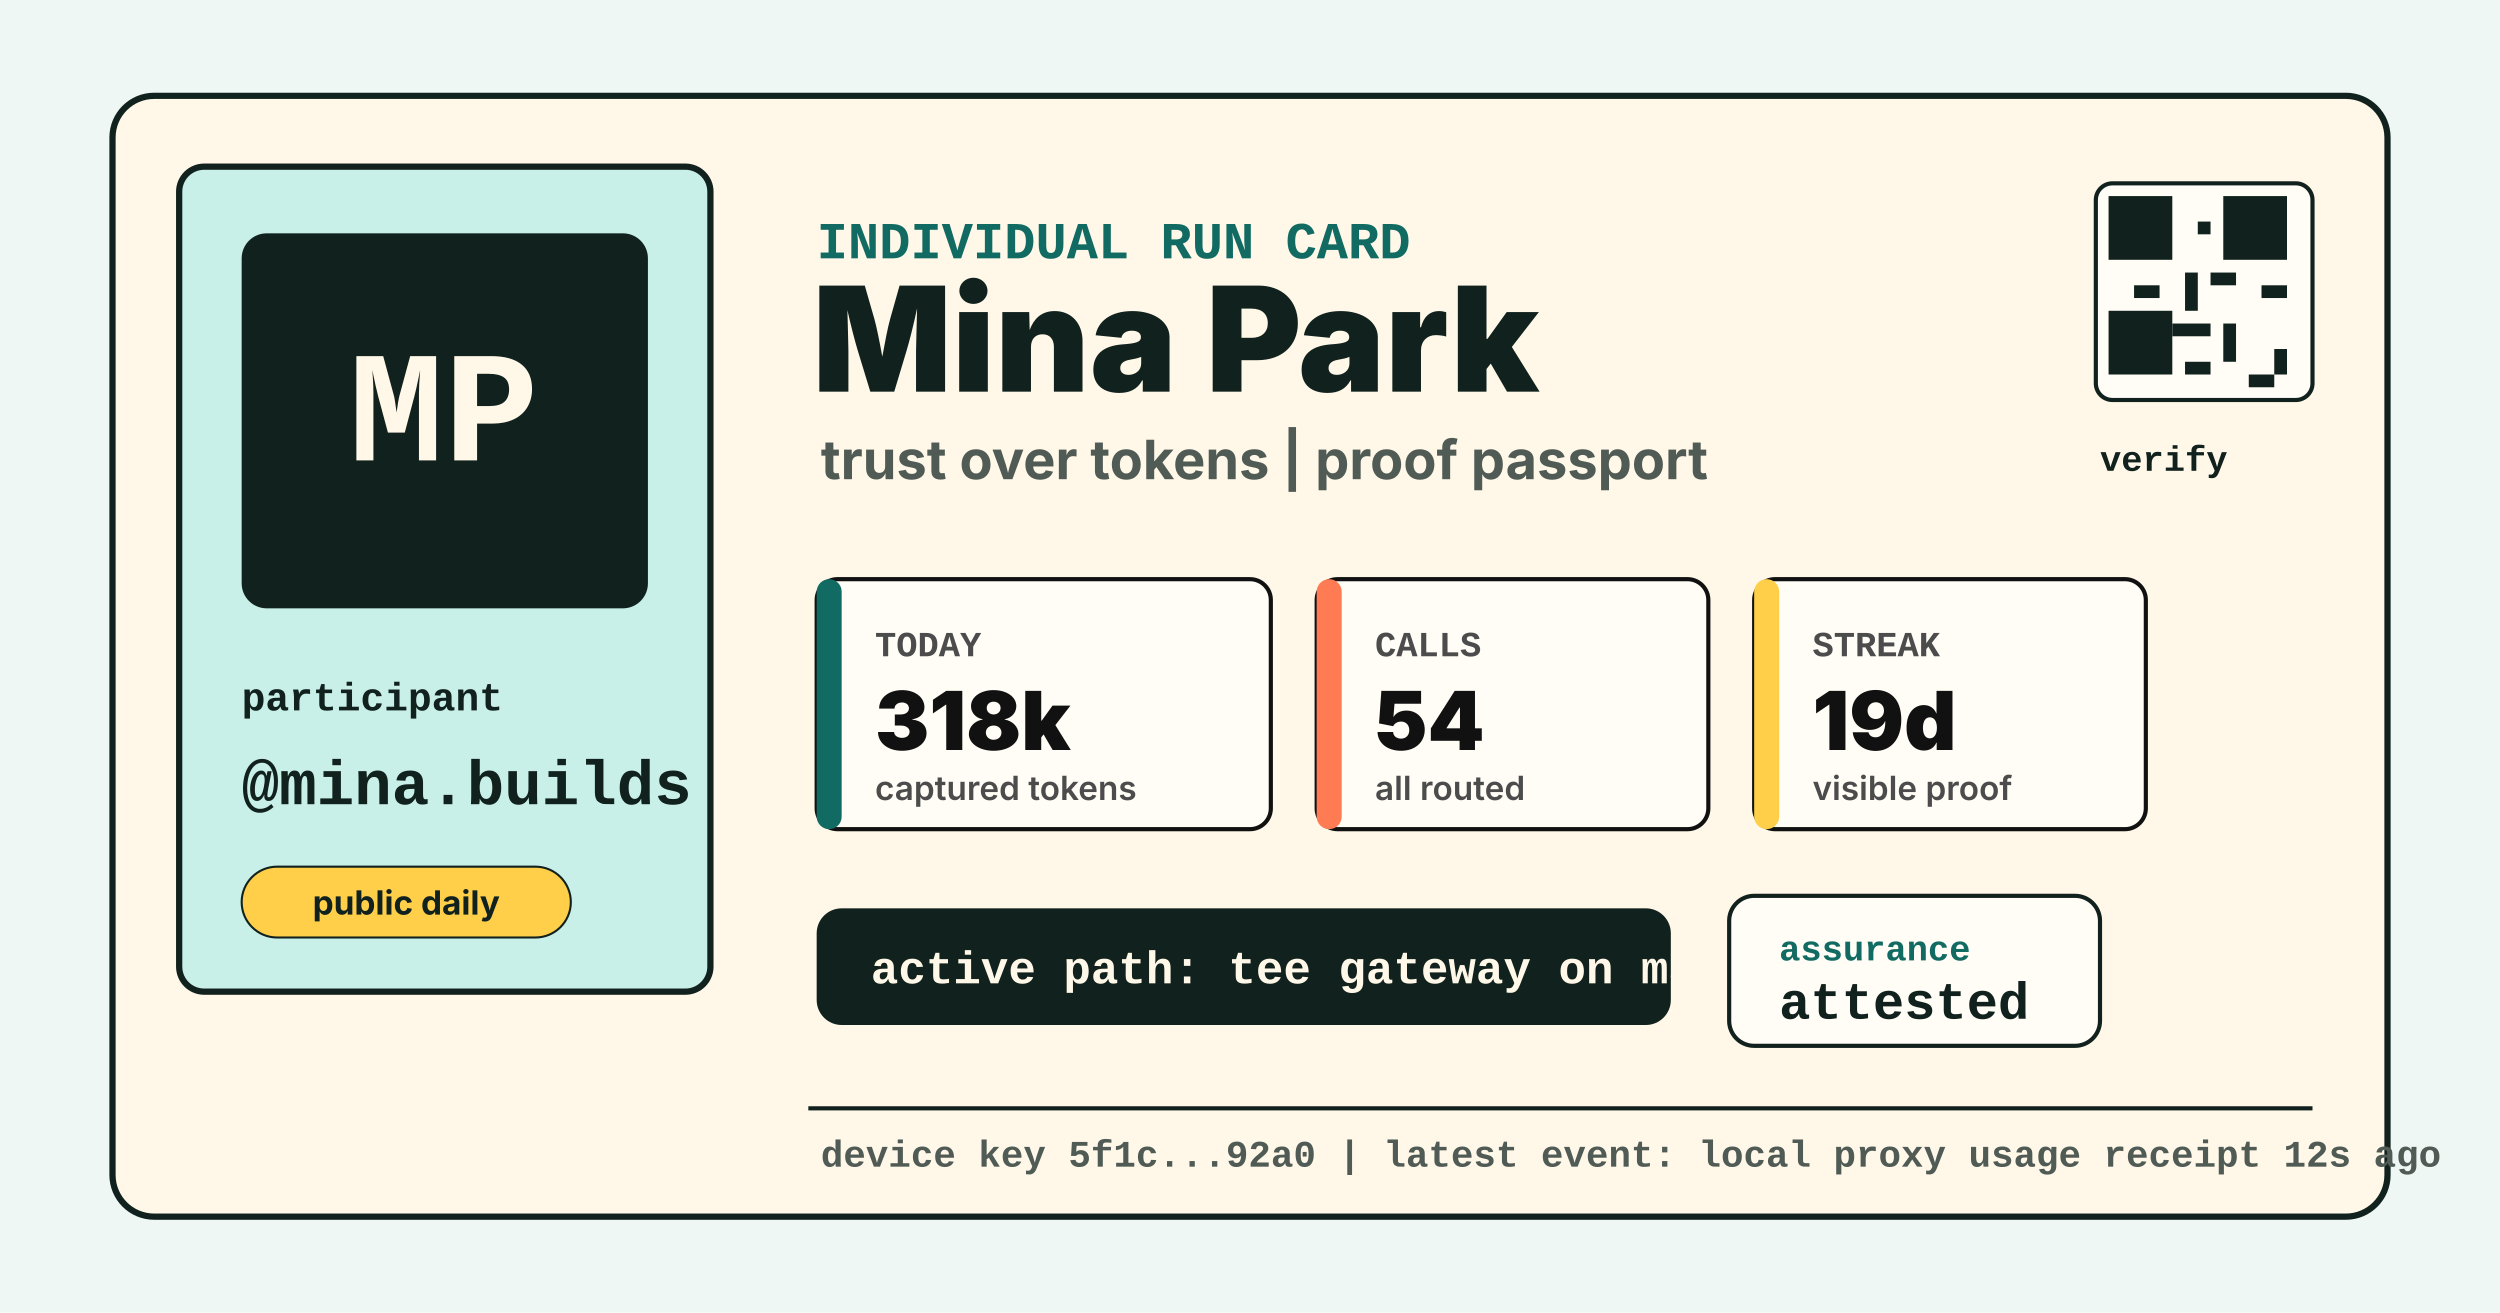
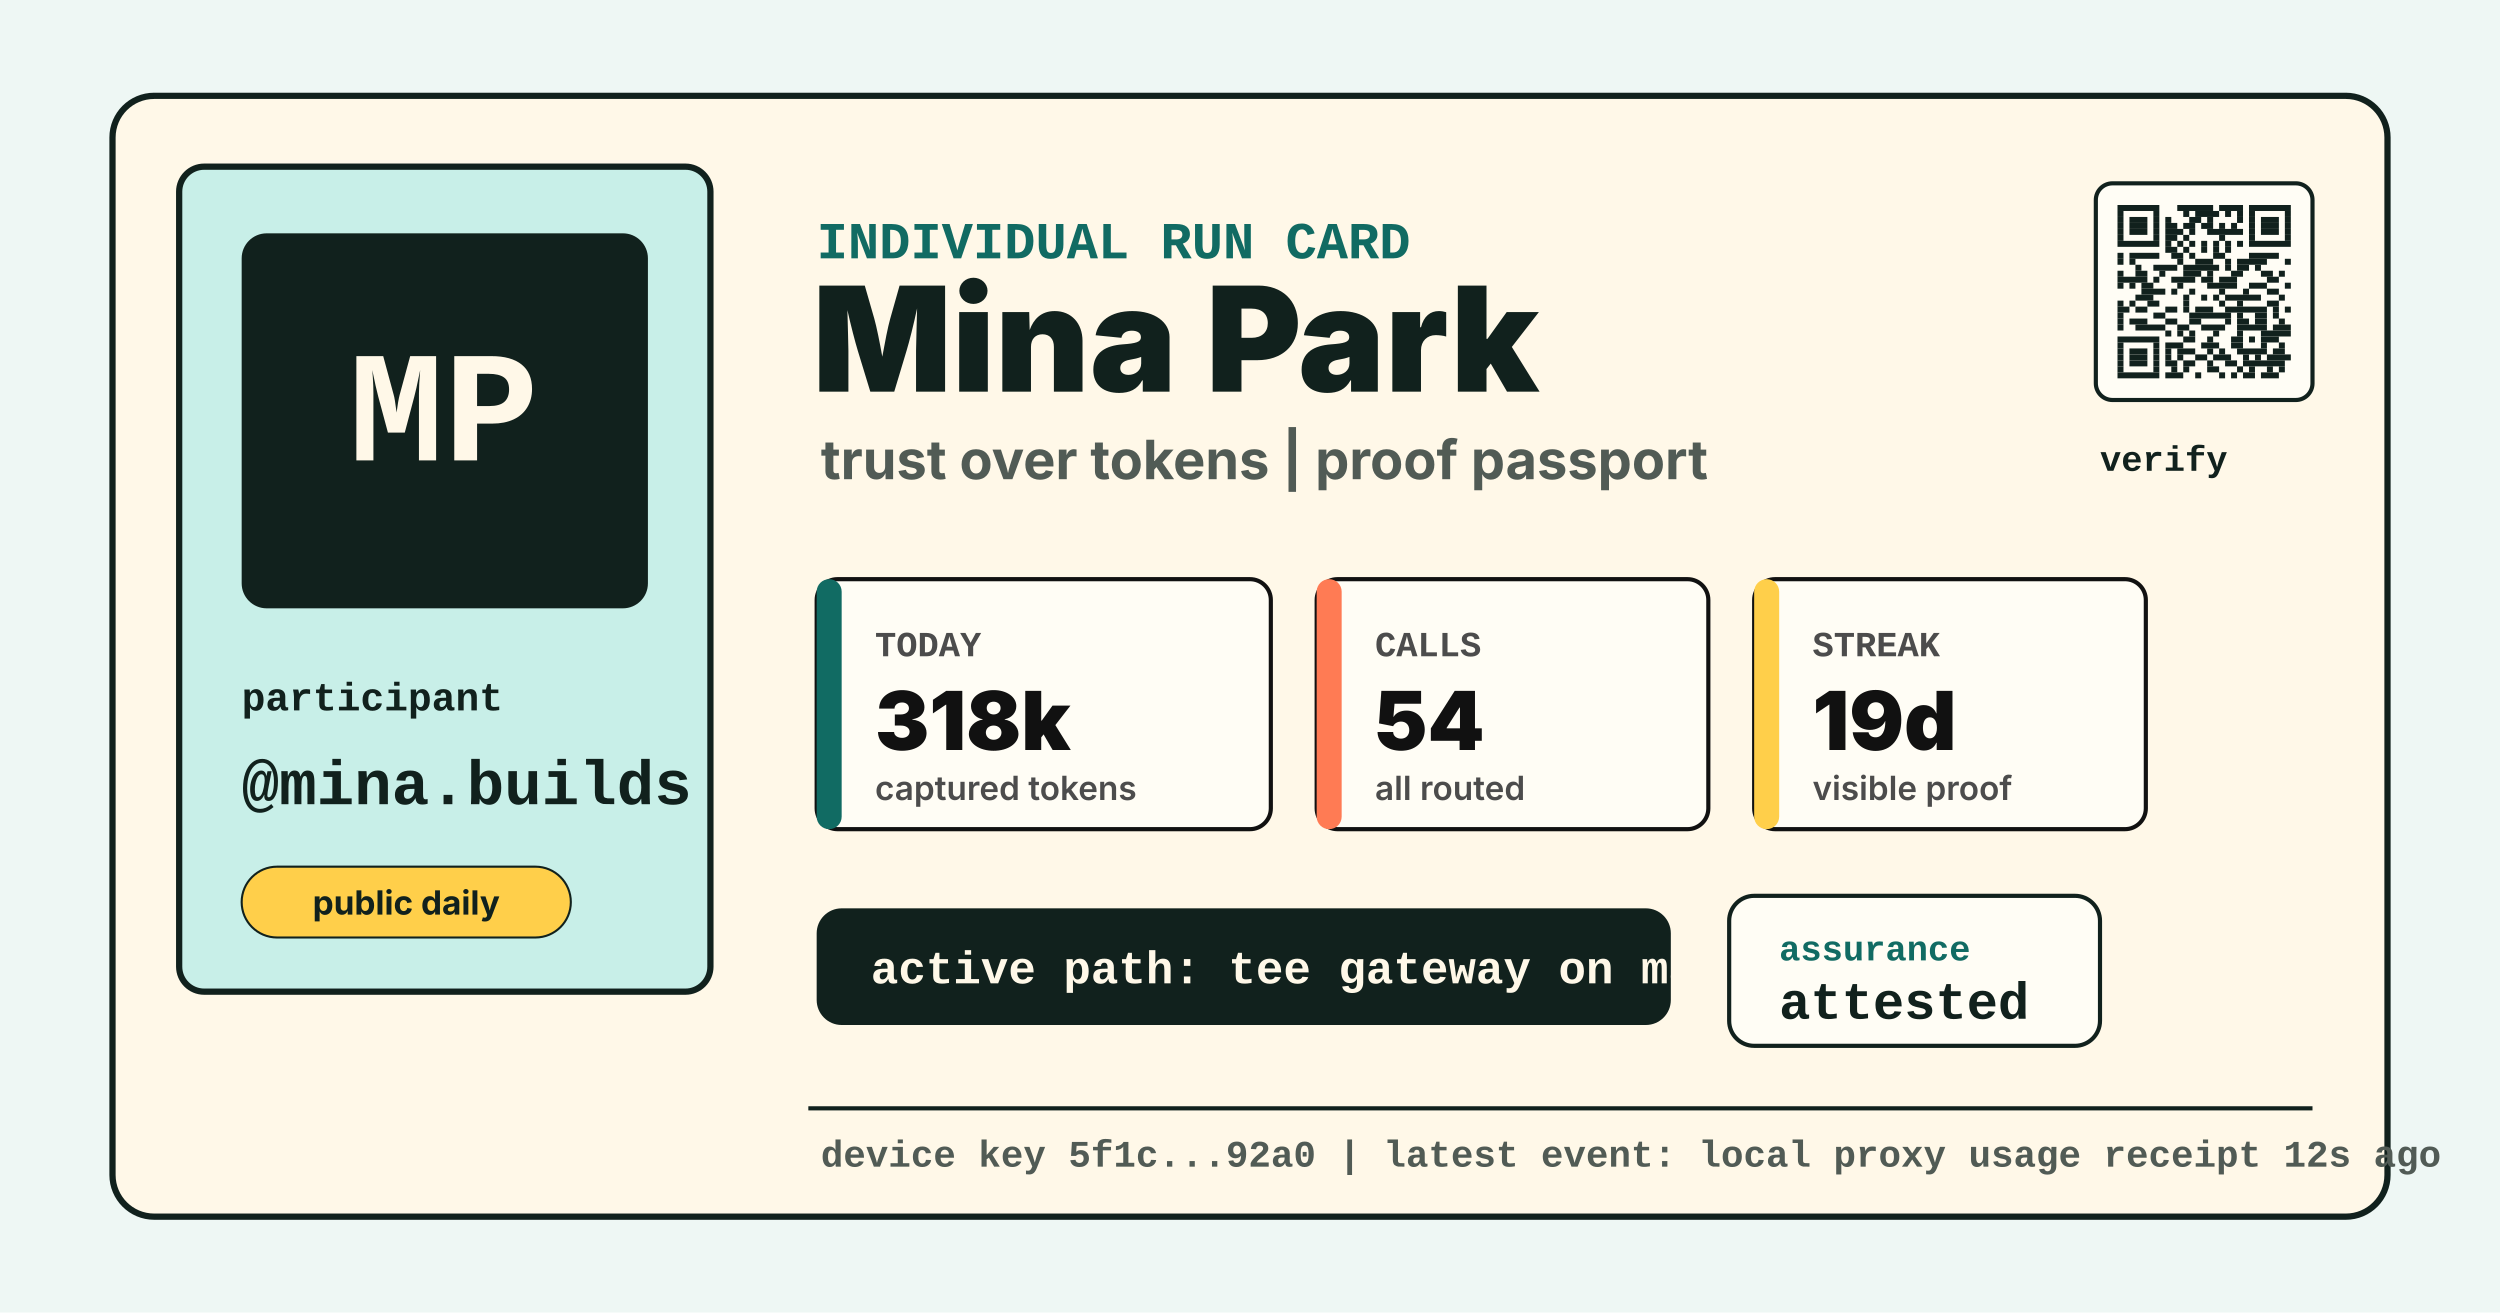
<svg xmlns="http://www.w3.org/2000/svg" width="1200" height="630" viewBox="0 0 1200 630" role="img" aria-labelledby="title desc">
  <defs />
  <rect x="0" y="0" width="1200" height="630" rx="0" fill="#eef7f4" stroke="none" stroke-width="1" opacity="1" />
  <rect x="54" y="46" width="1092" height="538" rx="20" fill="#fff8e8" stroke="#11211d" stroke-width="3" opacity="1" />
  <rect x="86" y="80" width="255" height="396" rx="12" fill="#c8efe8" stroke="#11211d" stroke-width="3" opacity="1" />
  <rect x="116" y="112" width="195" height="180" rx="12" fill="#11211d" stroke="none" stroke-width="1" opacity="1" />
  <text x="213" y="221" fill="#fff8e8" font-family="SFMono-Regular, ui-monospace, Consolas, Liberation Mono, monospace" font-size="76" font-weight="950" text-anchor="middle">MP</text>
  <text x="116" y="341" fill="#11211d" font-family="SFMono-Regular, ui-monospace, Consolas, Liberation Mono, monospace" font-size="19" font-weight="850" text-anchor="start">participant</text>
  <text x="116" y="386" fill="#11211d" font-family="SFMono-Regular, ui-monospace, Consolas, Liberation Mono, monospace" font-size="30" font-weight="900" text-anchor="start">@mina.builds</text>
  <g>
    <rect x="116" y="416" width="158" height="34" rx="17" fill="#ffcf4a" stroke="#11211d" stroke-width="1" opacity="1" />
    <text x="195" y="439" fill="#11211d" font-family="Inter, ui-sans-serif, system-ui, -apple-system, BlinkMacSystemFont, Segoe UI, sans-serif" font-size="16" font-weight="700" text-anchor="middle">public daily</text>
  </g>
  <text x="392" y="124" fill="#116b63" font-family="SFMono-Regular, ui-monospace, Consolas, Liberation Mono, monospace" font-size="25" font-weight="900" text-anchor="start">INDIVIDUAL RUN CARD</text>
  <text x="390" y="188" fill="#11211d" font-family="Inter, ui-sans-serif, system-ui, -apple-system, BlinkMacSystemFont, Segoe UI, sans-serif" font-size="70" font-weight="950" text-anchor="start">Mina Park</text>
  <text x="394" y="230" fill="#515b55" font-family="Inter, ui-sans-serif, system-ui, -apple-system, BlinkMacSystemFont, Segoe UI, sans-serif" font-size="26" font-weight="700" text-anchor="start">trust over tokens | proof passport</text>
  <g>
    <rect x="392" y="278" width="218" height="120" rx="10" fill="#fffdf5" stroke="#111" stroke-width="2" opacity="1" />
    <rect x="392" y="278" width="12" height="120" rx="6" fill="#116b63" stroke="none" stroke-width="1" opacity="1" />
    <text x="420" y="315" fill="#4c4c4c" font-family="SFMono-Regular, ui-monospace, Consolas, Liberation Mono, monospace" font-size="17" font-weight="750" text-anchor="start">TODAY</text>
    <text x="420" y="360" fill="#111" font-family="Inter, ui-sans-serif, system-ui, -apple-system, BlinkMacSystemFont, Segoe UI, sans-serif" font-size="39" font-weight="850" text-anchor="start">318k</text>
    <text x="420" y="384" fill="#4c4c4c" font-family="Inter, ui-sans-serif, system-ui, -apple-system, BlinkMacSystemFont, Segoe UI, sans-serif" font-size="16" font-weight="600" text-anchor="start">captured tokens</text>
  </g>
  <g>
    <rect x="632" y="278" width="188" height="120" rx="10" fill="#fffdf5" stroke="#111" stroke-width="2" opacity="1" />
    <rect x="632" y="278" width="12" height="120" rx="6" fill="#ff7b54" stroke="none" stroke-width="1" opacity="1" />
    <text x="660" y="315" fill="#4c4c4c" font-family="SFMono-Regular, ui-monospace, Consolas, Liberation Mono, monospace" font-size="17" font-weight="750" text-anchor="start">CALLS</text>
    <text x="660" y="360" fill="#111" font-family="Inter, ui-sans-serif, system-ui, -apple-system, BlinkMacSystemFont, Segoe UI, sans-serif" font-size="39" font-weight="850" text-anchor="start">54</text>
    <text x="660" y="384" fill="#4c4c4c" font-family="Inter, ui-sans-serif, system-ui, -apple-system, BlinkMacSystemFont, Segoe UI, sans-serif" font-size="16" font-weight="600" text-anchor="start">all routed</text>
  </g>
  <g>
    <rect x="842" y="278" width="188" height="120" rx="10" fill="#fffdf5" stroke="#111" stroke-width="2" opacity="1" />
    <rect x="842" y="278" width="12" height="120" rx="6" fill="#ffcf4a" stroke="none" stroke-width="1" opacity="1" />
    <text x="870" y="315" fill="#4c4c4c" font-family="SFMono-Regular, ui-monospace, Consolas, Liberation Mono, monospace" font-size="17" font-weight="750" text-anchor="start">STREAK</text>
    <text x="870" y="360" fill="#111" font-family="Inter, ui-sans-serif, system-ui, -apple-system, BlinkMacSystemFont, Segoe UI, sans-serif" font-size="39" font-weight="850" text-anchor="start">19d</text>
    <text x="870" y="384" fill="#4c4c4c" font-family="Inter, ui-sans-serif, system-ui, -apple-system, BlinkMacSystemFont, Segoe UI, sans-serif" font-size="16" font-weight="600" text-anchor="start">visible proof</text>
  </g>
  <rect x="392" y="436" width="410" height="56" rx="12" fill="#11211d" stroke="none" stroke-width="1" opacity="1" />
  <text x="418" y="472" fill="#fff8e8" font-family="SFMono-Regular, ui-monospace, Consolas, Liberation Mono, monospace" font-size="22" font-weight="850" text-anchor="start">active path: tee gateway on macOS</text>
  <rect x="830" y="430" width="178" height="72" rx="12" fill="#fffdf5" stroke="#11211d" stroke-width="2" opacity="1" />
  <text x="854" y="461" fill="#116b63" font-family="SFMono-Regular, ui-monospace, Consolas, Liberation Mono, monospace" font-size="17" font-weight="850" text-anchor="start">assurance</text>
  <text x="854" y="489" fill="#11211d" font-family="SFMono-Regular, ui-monospace, Consolas, Liberation Mono, monospace" font-size="25" font-weight="950" text-anchor="start">attested</text>
  <g transform="translate(1006 88)">
    <rect x="0" y="0" width="104" height="104" rx="8" fill="#fffdf5" stroke="#11211d" stroke-width="2" opacity="1" />
-     <rect x="6.118" y="6.118" width="30.588" height="30.588" rx="0" fill="#11211d" stroke="none" stroke-width="1" opacity="1" />
-     <rect x="12.235" y="12.235" width="18.353" height="18.353" rx="0" fill="#11211d" stroke="none" stroke-width="1" opacity="1" />
-     <rect x="61.176" y="6.118" width="30.588" height="30.588" rx="0" fill="#11211d" stroke="none" stroke-width="1" opacity="1" />
-     <rect x="67.294" y="12.235" width="18.353" height="18.353" rx="0" fill="#11211d" stroke="none" stroke-width="1" opacity="1" />
-     <rect x="6.118" y="61.176" width="30.588" height="30.588" rx="0" fill="#11211d" stroke="none" stroke-width="1" opacity="1" />
-     <rect x="12.235" y="67.294" width="18.353" height="18.353" rx="0" fill="#11211d" stroke="none" stroke-width="1" opacity="1" />
-     <rect x="42.824" y="42.824" width="6.118" height="18.353" rx="0" fill="#11211d" stroke="none" stroke-width="1" opacity="1" />
-     <rect x="55.059" y="42.824" width="12.235" height="6.118" rx="0" fill="#11211d" stroke="none" stroke-width="1" opacity="1" />
-     <rect x="36.706" y="67.294" width="18.353" height="6.118" rx="0" fill="#11211d" stroke="none" stroke-width="1" opacity="1" />
-     <rect x="61.176" y="67.294" width="6.118" height="18.353" rx="0" fill="#11211d" stroke="none" stroke-width="1" opacity="1" />
-     <rect x="79.529" y="48.941" width="12.235" height="6.118" rx="0" fill="#11211d" stroke="none" stroke-width="1" opacity="1" />
-     <rect x="42.824" y="85.647" width="12.235" height="6.118" rx="0" fill="#11211d" stroke="none" stroke-width="1" opacity="1" />
-     <rect x="85.647" y="79.529" width="6.118" height="12.235" rx="0" fill="#11211d" stroke="none" stroke-width="1" opacity="1" />
-     <rect x="48.941" y="18.353" width="6.118" height="6.118" rx="0" fill="#11211d" stroke="none" stroke-width="1" opacity="1" />
-     <rect x="18.353" y="48.941" width="12.235" height="6.118" rx="0" fill="#11211d" stroke="none" stroke-width="1" opacity="1" />
-     <rect x="73.412" y="91.765" width="12.235" height="6.118" rx="0" fill="#11211d" stroke="none" stroke-width="1" opacity="1" />
+     <rect x="10.4" y="10.4" width="20.083" height="2.869" fill="#11211d" />
+     <rect x="39.09" y="10.4" width="17.214" height="2.869" fill="#11211d" />
+     <rect x="59.172" y="10.4" width="11.476" height="2.869" fill="#11211d" />
+     <rect x="73.517" y="10.4" width="20.083" height="2.869" fill="#11211d" />
+     <rect x="10.4" y="13.269" width="2.869" height="2.869" fill="#11211d" />
+     <rect x="27.614" y="13.269" width="2.869" height="2.869" fill="#11211d" />
+     <rect x="41.959" y="13.269" width="2.869" height="2.869" fill="#11211d" />
+     <rect x="47.697" y="13.269" width="11.476" height="2.869" fill="#11211d" />
+     <rect x="62.041" y="13.269" width="2.869" height="2.869" fill="#11211d" />
+     <rect x="67.779" y="13.269" width="2.869" height="2.869" fill="#11211d" />
+     <rect x="73.517" y="13.269" width="2.869" height="2.869" fill="#11211d" />
+     <rect x="90.731" y="13.269" width="2.869" height="2.869" fill="#11211d" />
+     <rect x="10.4" y="16.138" width="2.869" height="2.869" fill="#11211d" />
+     <rect x="16.138" y="16.138" width="8.607" height="2.869" fill="#11211d" />
+     <rect x="27.614" y="16.138" width="2.869" height="2.869" fill="#11211d" />
+     <rect x="33.352" y="16.138" width="2.869" height="2.869" fill="#11211d" />
+     <rect x="44.828" y="16.138" width="5.738" height="2.869" fill="#11211d" />
+     <rect x="53.434" y="16.138" width="2.869" height="2.869" fill="#11211d" />
+     <rect x="67.779" y="16.138" width="2.869" height="2.869" fill="#11211d" />
+     <rect x="73.517" y="16.138" width="2.869" height="2.869" fill="#11211d" />
+     <rect x="79.255" y="16.138" width="8.607" height="2.869" fill="#11211d" />
+     <rect x="90.731" y="16.138" width="2.869" height="2.869" fill="#11211d" />
+     <rect x="10.4" y="19.007" width="2.869" height="2.869" fill="#11211d" />
+     <rect x="16.138" y="19.007" width="8.607" height="2.869" fill="#11211d" />
+     <rect x="27.614" y="19.007" width="2.869" height="2.869" fill="#11211d" />
+     <rect x="33.352" y="19.007" width="5.738" height="2.869" fill="#11211d" />
+     <rect x="41.959" y="19.007" width="5.738" height="2.869" fill="#11211d" />
+     <rect x="50.566" y="19.007" width="5.738" height="2.869" fill="#11211d" />
+     <rect x="59.172" y="19.007" width="2.869" height="2.869" fill="#11211d" />
+     <rect x="64.91" y="19.007" width="2.869" height="2.869" fill="#11211d" />
+     <rect x="73.517" y="19.007" width="2.869" height="2.869" fill="#11211d" />
+     <rect x="79.255" y="19.007" width="8.607" height="2.869" fill="#11211d" />
+     <rect x="90.731" y="19.007" width="2.869" height="2.869" fill="#11211d" />
+     <rect x="10.4" y="21.876" width="2.869" height="2.869" fill="#11211d" />
+     <rect x="16.138" y="21.876" width="8.607" height="2.869" fill="#11211d" />
+     <rect x="27.614" y="21.876" width="2.869" height="2.869" fill="#11211d" />
+     <rect x="33.352" y="21.876" width="8.607" height="2.869" fill="#11211d" />
+     <rect x="44.828" y="21.876" width="2.869" height="2.869" fill="#11211d" />
+     <rect x="53.434" y="21.876" width="17.214" height="2.869" fill="#11211d" />
+     <rect x="73.517" y="21.876" width="2.869" height="2.869" fill="#11211d" />
+     <rect x="79.255" y="21.876" width="8.607" height="2.869" fill="#11211d" />
+     <rect x="90.731" y="21.876" width="2.869" height="2.869" fill="#11211d" />
+     <rect x="10.4" y="24.745" width="2.869" height="2.869" fill="#11211d" />
+     <rect x="27.614" y="24.745" width="2.869" height="2.869" fill="#11211d" />
+     <rect x="33.352" y="24.745" width="5.738" height="2.869" fill="#11211d" />
+     <rect x="41.959" y="24.745" width="2.869" height="2.869" fill="#11211d" />
+     <rect x="59.172" y="24.745" width="2.869" height="2.869" fill="#11211d" />
+     <rect x="73.517" y="24.745" width="2.869" height="2.869" fill="#11211d" />
+     <rect x="90.731" y="24.745" width="2.869" height="2.869" fill="#11211d" />
+     <rect x="10.4" y="27.614" width="20.083" height="2.869" fill="#11211d" />
+     <rect x="33.352" y="27.614" width="2.869" height="2.869" fill="#11211d" />
+     <rect x="39.09" y="27.614" width="2.869" height="2.869" fill="#11211d" />
+     <rect x="44.828" y="27.614" width="2.869" height="2.869" fill="#11211d" />
+     <rect x="50.566" y="27.614" width="2.869" height="2.869" fill="#11211d" />
+     <rect x="56.303" y="27.614" width="2.869" height="2.869" fill="#11211d" />
+     <rect x="62.041" y="27.614" width="2.869" height="2.869" fill="#11211d" />
+     <rect x="67.779" y="27.614" width="2.869" height="2.869" fill="#11211d" />
+     <rect x="73.517" y="27.614" width="20.083" height="2.869" fill="#11211d" />
+     <rect x="33.352" y="30.483" width="5.738" height="2.869" fill="#11211d" />
+     <rect x="41.959" y="30.483" width="2.869" height="2.869" fill="#11211d" />
+     <rect x="50.566" y="30.483" width="2.869" height="2.869" fill="#11211d" />
+     <rect x="56.303" y="30.483" width="2.869" height="2.869" fill="#11211d" />
+     <rect x="62.041" y="30.483" width="2.869" height="2.869" fill="#11211d" />
+     <rect x="10.4" y="33.352" width="2.869" height="2.869" fill="#11211d" />
+     <rect x="16.138" y="33.352" width="14.345" height="2.869" fill="#11211d" />
+     <rect x="36.221" y="33.352" width="5.738" height="2.869" fill="#11211d" />
+     <rect x="44.828" y="33.352" width="2.869" height="2.869" fill="#11211d" />
+     <rect x="56.303" y="33.352" width="5.738" height="2.869" fill="#11211d" />
+     <rect x="73.517" y="33.352" width="14.345" height="2.869" fill="#11211d" />
+     <rect x="10.4" y="36.221" width="2.869" height="2.869" fill="#11211d" />
+     <rect x="16.138" y="36.221" width="2.869" height="2.869" fill="#11211d" />
+     <rect x="39.09" y="36.221" width="2.869" height="2.869" fill="#11211d" />
+     <rect x="47.697" y="36.221" width="8.607" height="2.869" fill="#11211d" />
+     <rect x="62.041" y="36.221" width="2.869" height="2.869" fill="#11211d" />
+     <rect x="67.779" y="36.221" width="14.345" height="2.869" fill="#11211d" />
+     <rect x="90.731" y="36.221" width="2.869" height="2.869" fill="#11211d" />
+     <rect x="19.007" y="39.09" width="2.869" height="2.869" fill="#11211d" />
+     <rect x="27.614" y="39.09" width="11.476" height="2.869" fill="#11211d" />
+     <rect x="41.959" y="39.09" width="17.214" height="2.869" fill="#11211d" />
+     <rect x="62.041" y="39.09" width="2.869" height="2.869" fill="#11211d" />
+     <rect x="67.779" y="39.09" width="5.738" height="2.869" fill="#11211d" />
+     <rect x="76.386" y="39.09" width="2.869" height="2.869" fill="#11211d" />
+     <rect x="10.4" y="41.959" width="2.869" height="2.869" fill="#11211d" />
+     <rect x="19.007" y="41.959" width="5.738" height="2.869" fill="#11211d" />
+     <rect x="30.483" y="41.959" width="2.869" height="2.869" fill="#11211d" />
+     <rect x="41.959" y="41.959" width="8.607" height="2.869" fill="#11211d" />
+     <rect x="53.434" y="41.959" width="2.869" height="2.869" fill="#11211d" />
+     <rect x="64.91" y="41.959" width="5.738" height="2.869" fill="#11211d" />
+     <rect x="79.255" y="41.959" width="5.738" height="2.869" fill="#11211d" />
+     <rect x="87.862" y="41.959" width="2.869" height="2.869" fill="#11211d" />
+     <rect x="10.4" y="44.828" width="14.345" height="2.869" fill="#11211d" />
+     <rect x="27.614" y="44.828" width="2.869" height="2.869" fill="#11211d" />
+     <rect x="36.221" y="44.828" width="11.476" height="2.869" fill="#11211d" />
+     <rect x="50.566" y="44.828" width="5.738" height="2.869" fill="#11211d" />
+     <rect x="59.172" y="44.828" width="8.607" height="2.869" fill="#11211d" />
+     <rect x="82.124" y="44.828" width="5.738" height="2.869" fill="#11211d" />
+     <rect x="10.4" y="47.697" width="2.869" height="2.869" fill="#11211d" />
+     <rect x="16.138" y="47.697" width="2.869" height="2.869" fill="#11211d" />
+     <rect x="21.876" y="47.697" width="5.738" height="2.869" fill="#11211d" />
+     <rect x="39.09" y="47.697" width="2.869" height="2.869" fill="#11211d" />
+     <rect x="53.434" y="47.697" width="14.345" height="2.869" fill="#11211d" />
+     <rect x="73.517" y="47.697" width="8.607" height="2.869" fill="#11211d" />
+     <rect x="90.731" y="47.697" width="2.869" height="2.869" fill="#11211d" />
+     <rect x="21.876" y="50.566" width="11.476" height="2.869" fill="#11211d" />
+     <rect x="36.221" y="50.566" width="2.869" height="2.869" fill="#11211d" />
+     <rect x="44.828" y="50.566" width="2.869" height="2.869" fill="#11211d" />
+     <rect x="59.172" y="50.566" width="2.869" height="2.869" fill="#11211d" />
+     <rect x="70.648" y="50.566" width="2.869" height="2.869" fill="#11211d" />
+     <rect x="82.124" y="50.566" width="5.738" height="2.869" fill="#11211d" />
+     <rect x="19.007" y="53.434" width="8.607" height="2.869" fill="#11211d" />
+     <rect x="41.959" y="53.434" width="2.869" height="2.869" fill="#11211d" />
+     <rect x="50.566" y="53.434" width="2.869" height="2.869" fill="#11211d" />
+     <rect x="56.303" y="53.434" width="2.869" height="2.869" fill="#11211d" />
+     <rect x="62.041" y="53.434" width="17.214" height="2.869" fill="#11211d" />
+     <rect x="87.862" y="53.434" width="2.869" height="2.869" fill="#11211d" />
+     <rect x="10.4" y="56.303" width="2.869" height="2.869" fill="#11211d" />
+     <rect x="16.138" y="56.303" width="2.869" height="2.869" fill="#11211d" />
+     <rect x="24.745" y="56.303" width="5.738" height="2.869" fill="#11211d" />
+     <rect x="41.959" y="56.303" width="2.869" height="2.869" fill="#11211d" />
+     <rect x="59.172" y="56.303" width="2.869" height="2.869" fill="#11211d" />
+     <rect x="67.779" y="56.303" width="2.869" height="2.869" fill="#11211d" />
+     <rect x="82.124" y="56.303" width="5.738" height="2.869" fill="#11211d" />
+     <rect x="10.4" y="59.172" width="5.738" height="2.869" fill="#11211d" />
+     <rect x="19.007" y="59.172" width="5.738" height="2.869" fill="#11211d" />
+     <rect x="33.352" y="59.172" width="5.738" height="2.869" fill="#11211d" />
+     <rect x="41.959" y="59.172" width="2.869" height="2.869" fill="#11211d" />
+     <rect x="47.697" y="59.172" width="8.607" height="2.869" fill="#11211d" />
+     <rect x="62.041" y="59.172" width="20.083" height="2.869" fill="#11211d" />
+     <rect x="84.993" y="59.172" width="2.869" height="2.869" fill="#11211d" />
+     <rect x="90.731" y="59.172" width="2.869" height="2.869" fill="#11211d" />
+     <rect x="10.4" y="62.041" width="2.869" height="2.869" fill="#11211d" />
+     <rect x="27.614" y="62.041" width="5.738" height="2.869" fill="#11211d" />
+     <rect x="44.828" y="62.041" width="20.083" height="2.869" fill="#11211d" />
+     <rect x="67.779" y="62.041" width="2.869" height="2.869" fill="#11211d" />
+     <rect x="76.386" y="62.041" width="5.738" height="2.869" fill="#11211d" />
+     <rect x="84.993" y="62.041" width="2.869" height="2.869" fill="#11211d" />
+     <rect x="10.4" y="64.91" width="2.869" height="2.869" fill="#11211d" />
+     <rect x="16.138" y="64.91" width="8.607" height="2.869" fill="#11211d" />
+     <rect x="33.352" y="64.91" width="5.738" height="2.869" fill="#11211d" />
+     <rect x="44.828" y="64.91" width="5.738" height="2.869" fill="#11211d" />
+     <rect x="62.041" y="64.91" width="2.869" height="2.869" fill="#11211d" />
+     <rect x="67.779" y="64.91" width="5.738" height="2.869" fill="#11211d" />
+     <rect x="76.386" y="64.91" width="5.738" height="2.869" fill="#11211d" />
+     <rect x="87.862" y="64.91" width="2.869" height="2.869" fill="#11211d" />
+     <rect x="10.4" y="67.779" width="2.869" height="2.869" fill="#11211d" />
+     <rect x="19.007" y="67.779" width="14.345" height="2.869" fill="#11211d" />
+     <rect x="39.09" y="67.779" width="5.738" height="2.869" fill="#11211d" />
+     <rect x="50.566" y="67.779" width="11.476" height="2.869" fill="#11211d" />
+     <rect x="67.779" y="67.779" width="14.345" height="2.869" fill="#11211d" />
+     <rect x="84.993" y="67.779" width="8.607" height="2.869" fill="#11211d" />
+     <rect x="33.352" y="70.648" width="2.869" height="2.869" fill="#11211d" />
+     <rect x="39.09" y="70.648" width="2.869" height="2.869" fill="#11211d" />
+     <rect x="44.828" y="70.648" width="2.869" height="2.869" fill="#11211d" />
+     <rect x="56.303" y="70.648" width="2.869" height="2.869" fill="#11211d" />
+     <rect x="67.779" y="70.648" width="2.869" height="2.869" fill="#11211d" />
+     <rect x="79.255" y="70.648" width="14.345" height="2.869" fill="#11211d" />
+     <rect x="10.4" y="73.517" width="20.083" height="2.869" fill="#11211d" />
+     <rect x="41.959" y="73.517" width="5.738" height="2.869" fill="#11211d" />
+     <rect x="53.434" y="73.517" width="2.869" height="2.869" fill="#11211d" />
+     <rect x="64.91" y="73.517" width="5.738" height="2.869" fill="#11211d" />
+     <rect x="73.517" y="73.517" width="2.869" height="2.869" fill="#11211d" />
+     <rect x="79.255" y="73.517" width="8.607" height="2.869" fill="#11211d" />
+     <rect x="10.4" y="76.386" width="2.869" height="2.869" fill="#11211d" />
+     <rect x="27.614" y="76.386" width="2.869" height="2.869" fill="#11211d" />
+     <rect x="33.352" y="76.386" width="8.607" height="2.869" fill="#11211d" />
+     <rect x="50.566" y="76.386" width="8.607" height="2.869" fill="#11211d" />
+     <rect x="64.91" y="76.386" width="5.738" height="2.869" fill="#11211d" />
+     <rect x="79.255" y="76.386" width="2.869" height="2.869" fill="#11211d" />
+     <rect x="87.862" y="76.386" width="2.869" height="2.869" fill="#11211d" />
+     <rect x="10.4" y="79.255" width="2.869" height="2.869" fill="#11211d" />
+     <rect x="16.138" y="79.255" width="8.607" height="2.869" fill="#11211d" />
+     <rect x="27.614" y="79.255" width="2.869" height="2.869" fill="#11211d" />
+     <rect x="33.352" y="79.255" width="2.869" height="2.869" fill="#11211d" />
+     <rect x="39.09" y="79.255" width="8.607" height="2.869" fill="#11211d" />
+     <rect x="53.434" y="79.255" width="2.869" height="2.869" fill="#11211d" />
+     <rect x="59.172" y="79.255" width="2.869" height="2.869" fill="#11211d" />
+     <rect x="67.779" y="79.255" width="14.345" height="2.869" fill="#11211d" />
+     <rect x="84.993" y="79.255" width="5.738" height="2.869" fill="#11211d" />
+     <rect x="10.4" y="82.124" width="2.869" height="2.869" fill="#11211d" />
+     <rect x="16.138" y="82.124" width="8.607" height="2.869" fill="#11211d" />
+     <rect x="27.614" y="82.124" width="2.869" height="2.869" fill="#11211d" />
+     <rect x="33.352" y="82.124" width="2.869" height="2.869" fill="#11211d" />
+     <rect x="39.09" y="82.124" width="2.869" height="2.869" fill="#11211d" />
+     <rect x="47.697" y="82.124" width="5.738" height="2.869" fill="#11211d" />
+     <rect x="56.303" y="82.124" width="8.607" height="2.869" fill="#11211d" />
+     <rect x="70.648" y="82.124" width="2.869" height="2.869" fill="#11211d" />
+     <rect x="76.386" y="82.124" width="2.869" height="2.869" fill="#11211d" />
+     <rect x="82.124" y="82.124" width="11.476" height="2.869" fill="#11211d" />
+     <rect x="10.4" y="84.993" width="2.869" height="2.869" fill="#11211d" />
+     <rect x="16.138" y="84.993" width="8.607" height="2.869" fill="#11211d" />
+     <rect x="27.614" y="84.993" width="2.869" height="2.869" fill="#11211d" />
+     <rect x="33.352" y="84.993" width="5.738" height="2.869" fill="#11211d" />
+     <rect x="41.959" y="84.993" width="5.738" height="2.869" fill="#11211d" />
+     <rect x="53.434" y="84.993" width="2.869" height="2.869" fill="#11211d" />
+     <rect x="62.041" y="84.993" width="5.738" height="2.869" fill="#11211d" />
+     <rect x="70.648" y="84.993" width="20.083" height="2.869" fill="#11211d" />
+     <rect x="10.4" y="87.862" width="2.869" height="2.869" fill="#11211d" />
+     <rect x="27.614" y="87.862" width="2.869" height="2.869" fill="#11211d" />
+     <rect x="36.221" y="87.862" width="2.869" height="2.869" fill="#11211d" />
+     <rect x="41.959" y="87.862" width="2.869" height="2.869" fill="#11211d" />
+     <rect x="53.434" y="87.862" width="5.738" height="2.869" fill="#11211d" />
+     <rect x="67.779" y="87.862" width="2.869" height="2.869" fill="#11211d" />
+     <rect x="73.517" y="87.862" width="2.869" height="2.869" fill="#11211d" />
+     <rect x="82.124" y="87.862" width="2.869" height="2.869" fill="#11211d" />
+     <rect x="87.862" y="87.862" width="2.869" height="2.869" fill="#11211d" />
+     <rect x="10.4" y="90.731" width="20.083" height="2.869" fill="#11211d" />
+     <rect x="33.352" y="90.731" width="8.607" height="2.869" fill="#11211d" />
+     <rect x="47.697" y="90.731" width="2.869" height="2.869" fill="#11211d" />
+     <rect x="59.172" y="90.731" width="2.869" height="2.869" fill="#11211d" />
+     <rect x="64.91" y="90.731" width="2.869" height="2.869" fill="#11211d" />
+     <rect x="70.648" y="90.731" width="5.738" height="2.869" fill="#11211d" />
+     <rect x="79.255" y="90.731" width="8.607" height="2.869" fill="#11211d" />
  </g>
  <text x="1008" y="226" fill="#11211d" font-family="SFMono-Regular, ui-monospace, Consolas, Liberation Mono, monospace" font-size="17" font-weight="850" text-anchor="start">verify</text>
  <line x1="388" y1="532" x2="1110" y2="532" stroke="#11211d" stroke-width="2" opacity="1" />
  <text x="394" y="560" fill="#515b55" font-family="SFMono-Regular, ui-monospace, Consolas, Liberation Mono, monospace" font-size="18" font-weight="700" text-anchor="start">device key 5f1c...92a0 | latest event: local proxy usage receipt 12s ago</text>
</svg>
